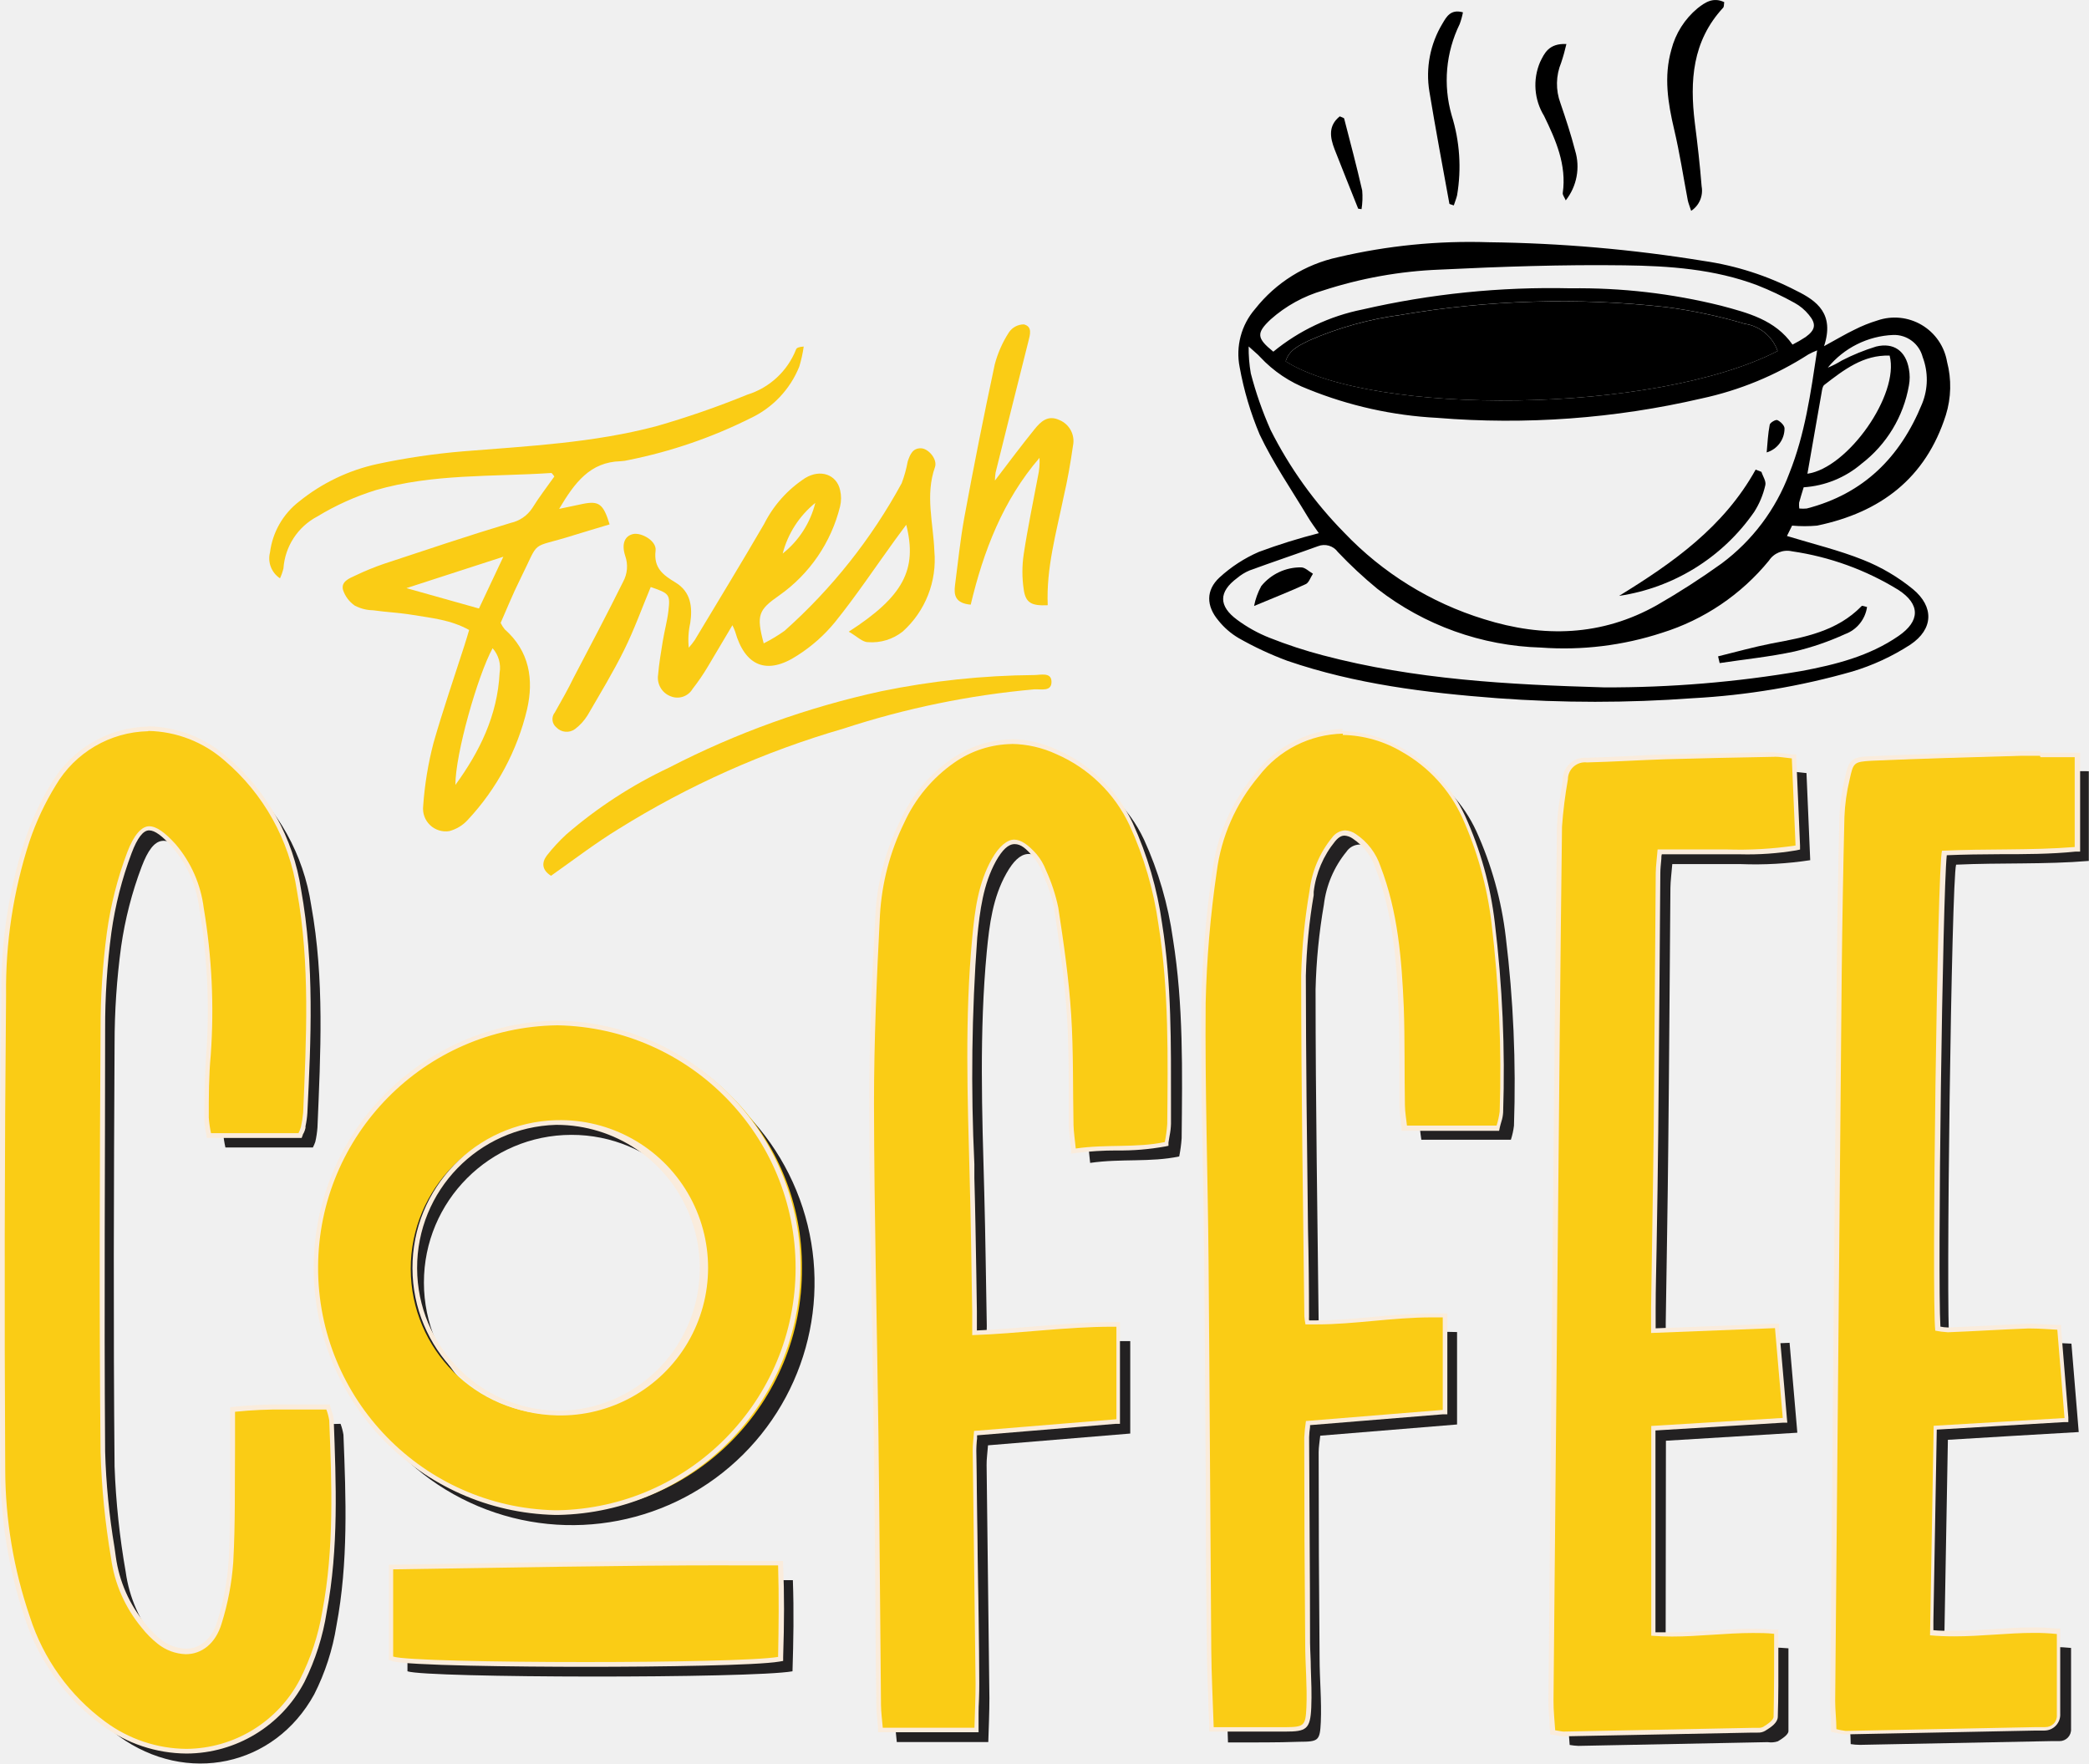
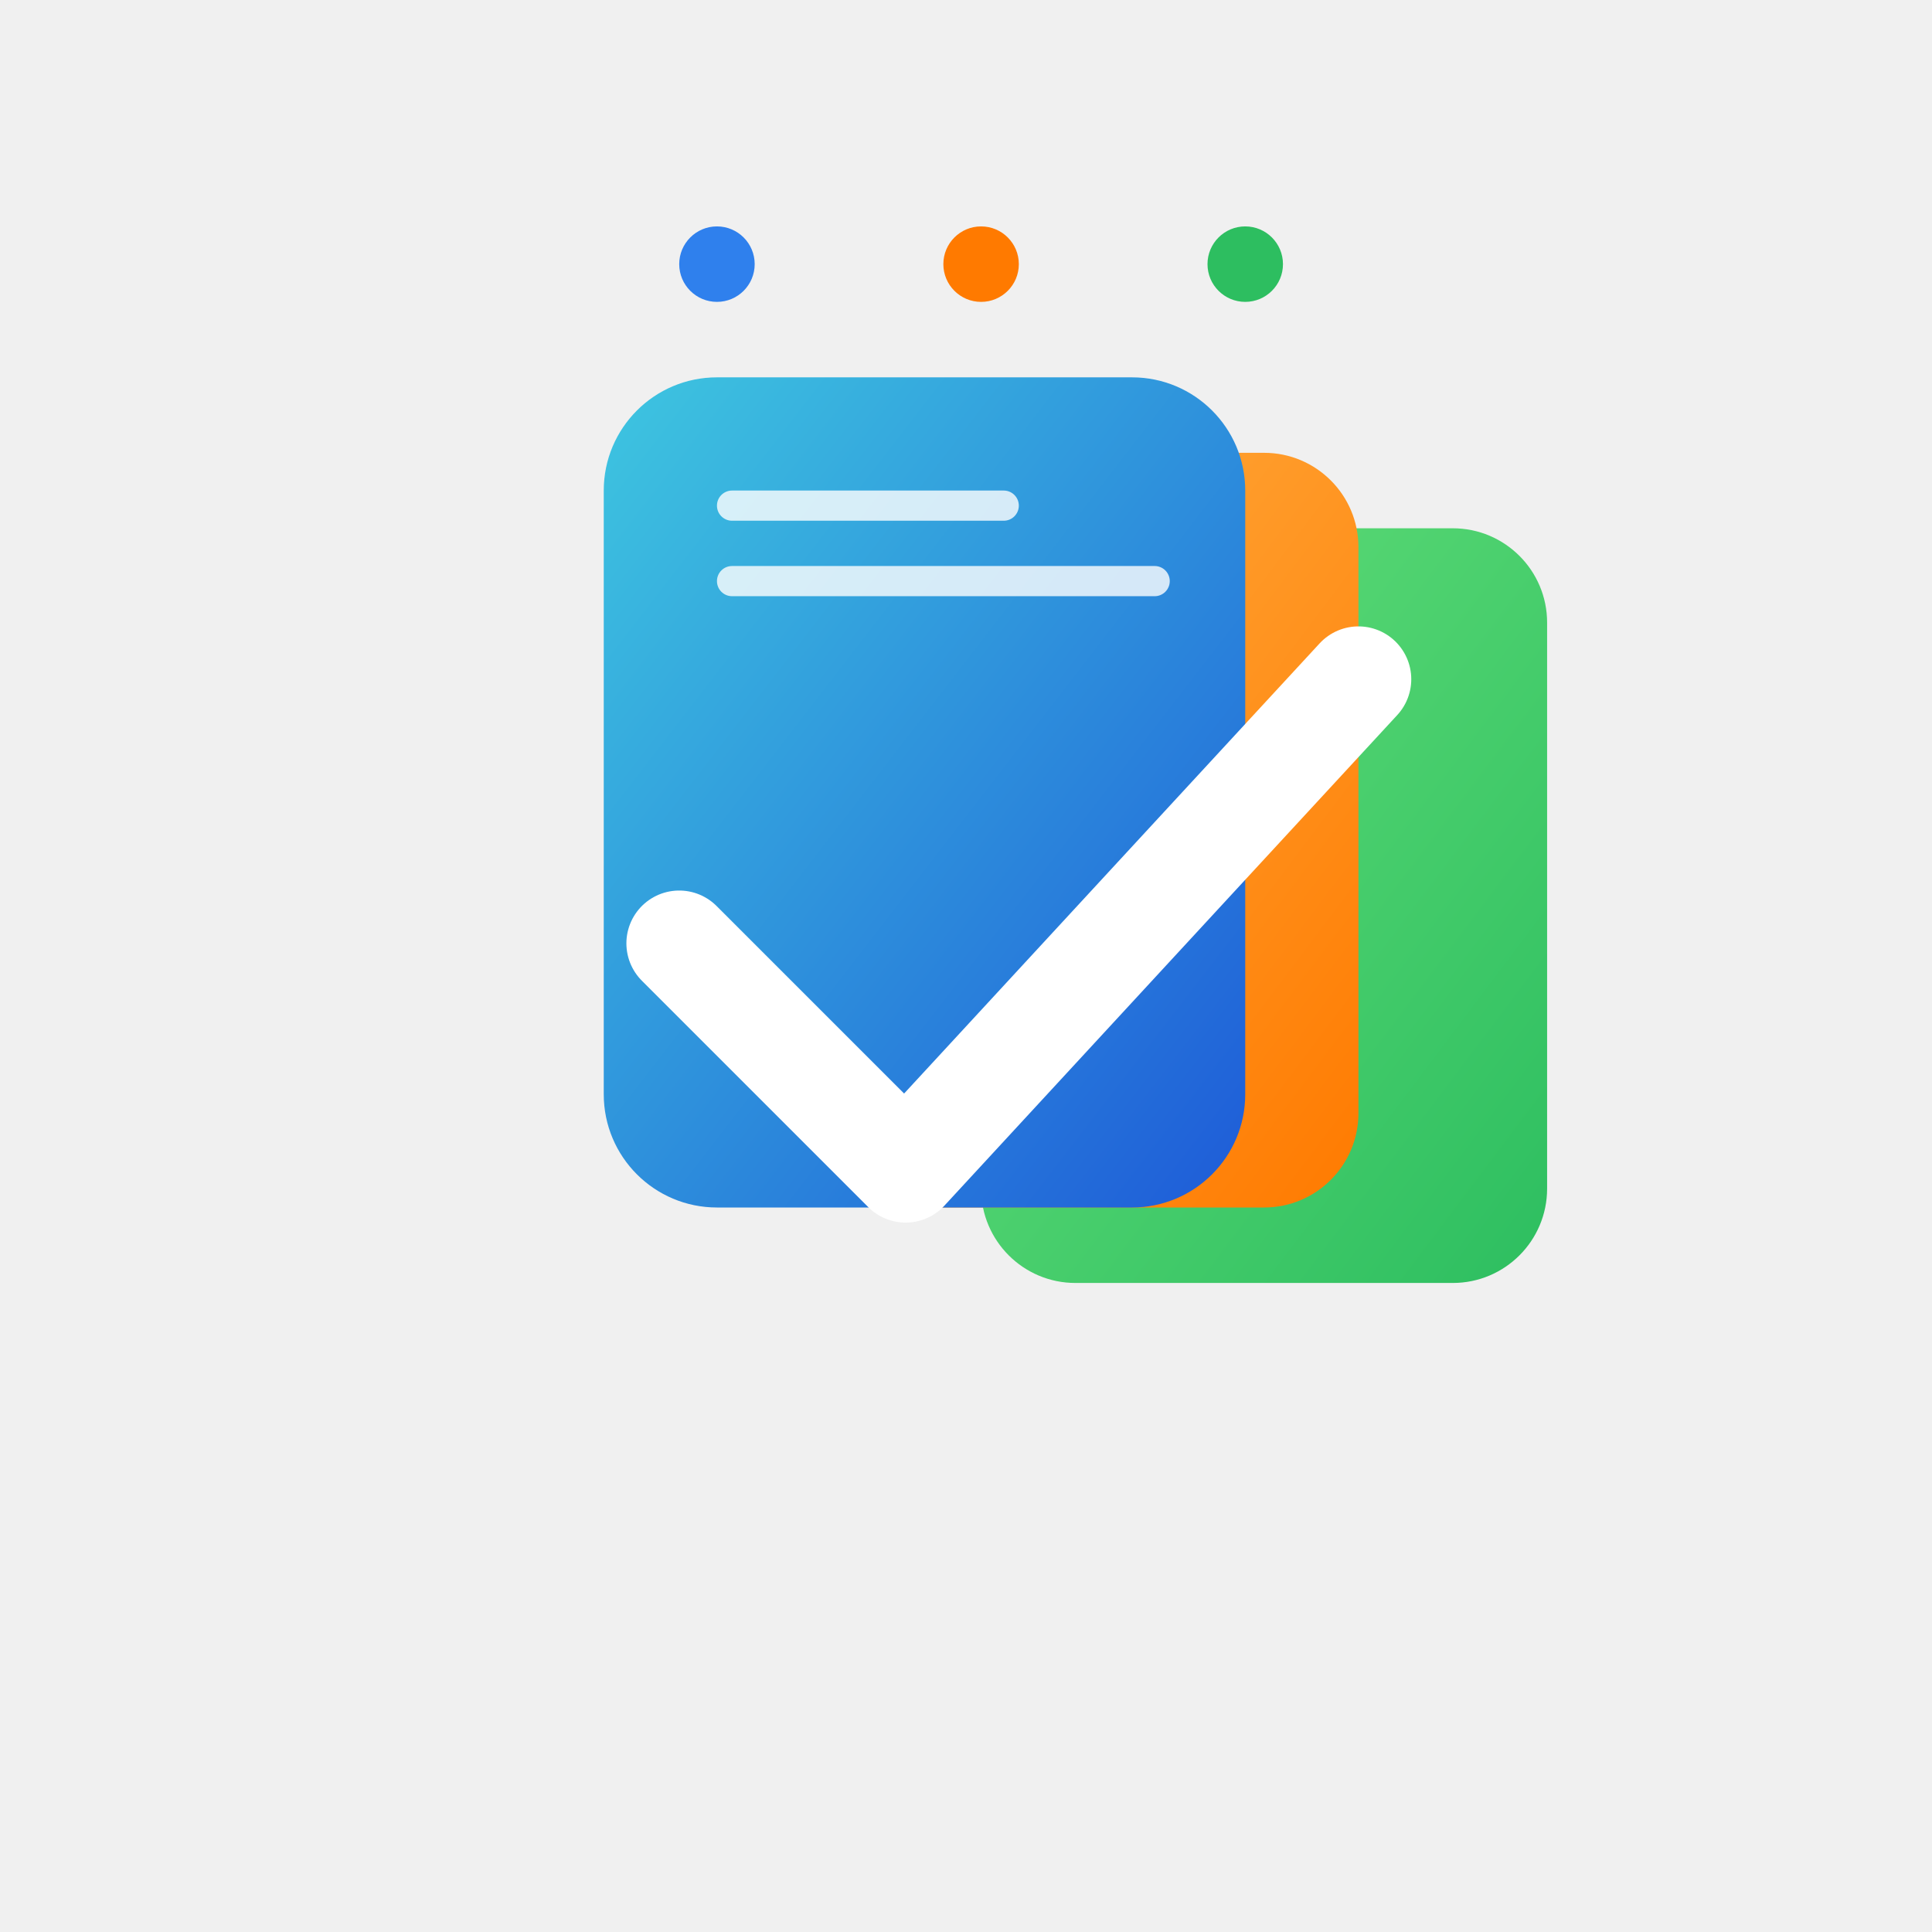
- <svg xmlns="http://www.w3.org/2000/svg" id="OBJECTS" viewBox="0 0 223.53 188.67">
+ <svg xmlns="http://www.w3.org/2000/svg" width="512" height="512" viewBox="0 0 512 512">
  <defs>
-     <style>.cls-1{fill:#232122;}.cls-1,.cls-2,.cls-4{fill-rule:evenodd;}.cls-2{fill:#facc15;}.cls-3{fill:#faecdc;}</style>
+     <linearGradient id="blueGrad" x1="0%" y1="0%" x2="100%" y2="100%">
+       <stop offset="0%" stop-color="#3EC6E0" />
+       <stop offset="100%" stop-color="#1E5BD8" />
+     </linearGradient>
+     <linearGradient id="orangeGrad" x1="0%" y1="0%" x2="100%" y2="100%">
+       <stop offset="0%" stop-color="#FFB347" />
+       <stop offset="100%" stop-color="#FF7A00" />
+     </linearGradient>
+     <linearGradient id="greenGrad" x1="0%" y1="0%" x2="100%" y2="100%">
+       <stop offset="0%" stop-color="#66E07A" />
+       <stop offset="100%" stop-color="#2DBE60" />
+     </linearGradient>
  </defs>
-   <path class="cls-1" d="M41.52,148.07H32.16a12,12,0,0,1-.25-1.66c0-2.23,0-4.46.21-6.68A65.91,65.91,0,0,0,31.37,124a12.87,12.87,0,0,0-3-6.81c-2.47-2.74-3.84-2.66-5.17.83A40.33,40.33,0,0,0,21,126.58,77.3,77.3,0,0,0,20.3,137c-.08,15.07-.14,30.14,0,45.21a82.55,82.55,0,0,0,1.19,11.27,14.78,14.78,0,0,0,3.28,7.45,10.43,10.43,0,0,0,1.72,1.73c2.78,2.07,5.82,1.17,6.82-2.17A28.64,28.64,0,0,0,34.52,194c.23-4.14.14-8.3.19-12.45,0-1.11,0-2.22,0-3.63,3.27-.39,6.49-.16,9.77-.28a6.23,6.23,0,0,1,.31,1.17c.27,6.83.53,13.67-.75,20.43a24.84,24.84,0,0,1-2.38,7.35c-4.26,7.75-13.68,9.69-20.88,4.49a22.56,22.56,0,0,1-8.06-11.21,49,49,0,0,1-2.58-15.76q-.17-25.38.09-50.77a51.08,51.08,0,0,1,2.5-16.45,28.71,28.71,0,0,1,2.81-6c4.25-6.63,12-7.69,18.07-2.63a22.65,22.65,0,0,1,7.73,13.9c1.43,7.89,1,15.82.67,23.76a10,10,0,0,1-.23,1.54A4.46,4.46,0,0,1,41.52,148.07Z" transform="translate(-8.04 -25.29)" />
-   <path class="cls-1" d="M139.44,211.73c-.09-3-.23-5.63-.25-8.28-.11-13.88-.17-27.76-.29-41.63-.09-9.2-.39-18.4-.31-27.59a114.44,114.44,0,0,1,1.17-13.95A19.86,19.86,0,0,1,144.27,110c4.15-4.92,9.81-5.9,15.38-2.71a15.46,15.46,0,0,1,6.36,6.93,38.11,38.11,0,0,1,3.15,11.31,130,130,0,0,1,.88,20.21,7.83,7.83,0,0,1-.33,1.5h-9.58a21.73,21.73,0,0,1-.23-2.19c-.05-3.49,0-7-.12-10.46-.21-5.12-.61-10.22-2.48-15.07a6.73,6.73,0,0,0-2.65-3.47,1.73,1.73,0,0,0-2.54.38,11,11,0,0,0-2.41,5.66,61.5,61.5,0,0,0-.89,9.07c0,12.16.21,24.33.34,36.5a8.34,8.34,0,0,0,.12.86c4.82.2,9.63-.88,14.68-.7v9.89l-14.64,1.2c-.06.63-.17,1.2-.17,1.77q0,11,.1,22c0,2.29.23,4.59.13,6.88-.09,2-.27,2.09-2.28,2.1C144.64,211.75,142.2,211.73,139.44,211.73Z" transform="translate(-8.04 -25.29)" />
-   <path class="cls-1" d="M113.6,169.69c5.25-.18,10.23-.95,15.38-.9v9.89l-15.22,1.26c-.06.83-.16,1.48-.15,2.12.09,8.32.21,16.62.3,24.94,0,1.53-.07,3.06-.12,4.69H104c-.07-.83-.19-1.62-.19-2.41-.1-9.57-.16-19.14-.28-28.72-.15-11.87-.45-23.74-.48-35.61,0-6.75.29-13.5.65-20.24a25.58,25.58,0,0,1,2.59-9.84,15.9,15.9,0,0,1,5.34-6.43,10.74,10.74,0,0,1,11-.91,15.46,15.46,0,0,1,7.82,7.59,38.36,38.36,0,0,1,3.1,10.64c1.13,7.07,1,14.2.93,21.33a15.89,15.89,0,0,1-.26,1.94c-3.08.65-6.2.21-9.53.69-.09-1-.21-1.75-.23-2.52-.09-3.94,0-7.88-.25-11.8s-.81-7.66-1.38-11.46a20.16,20.16,0,0,0-1.32-4,6.06,6.06,0,0,0-1-1.71c-1.91-2.24-3.32-2.08-4.78.51s-1.82,5.47-2.1,8.36c-.81,8.59-.51,17.19-.27,25.8.13,4.75.18,9.5.27,14.25C113.61,167.94,113.6,168.74,113.6,169.69Z" transform="translate(-8.04 -25.29)" />
-   <path class="cls-1" d="M186.27,201.86c4.41.36,8.75-.58,13.14-.2,0,3.11,0,6,0,8.86,0,.38-.68.82-1.13,1.09a2.28,2.28,0,0,1-1.09.09q-10.12.21-20.25.4A7.13,7.13,0,0,1,176,212c-.06-1-.19-2.1-.19-3.18q.22-25.15.48-50.31c.13-14.39.25-28.79.44-43.18a48.52,48.52,0,0,1,.62-5.06,1.83,1.83,0,0,1,2.05-1.82c2.82-.08,5.64-.26,8.45-.34q5.79-.16,11.58-.27c.57,0,1.15.1,1.91.17.13,3.11.26,6.11.4,9.32a39,39,0,0,1-7.4.42c-2.37,0-4.74,0-7.36,0-.08,1-.19,1.77-.2,2.55-.08,9.2-.13,18.4-.23,27.61-.06,6.3-.18,12.61-.27,18.92,0,.79,0,1.59,0,2.67l13.25-.53c.29,3.3.55,6.3.83,9.62l-14.06.86Z" transform="translate(-8.04 -25.29)" />
-   <path class="cls-1" d="M206.07,211.91c0-1-.13-2-.12-2.95q.35-39,.7-77.93.07-8.34.29-16.69a21.11,21.11,0,0,1,.55-4c.4-1.81.45-1.9,2.36-2,5.34-.23,10.68-.38,16-.53,1.83-.06,3.66,0,5.7,0v9.6c-4.67.39-9.47.18-14.2.4-.49,1.65-1.12,47.83-.71,51.36a9.06,9.06,0,0,0,1.41.17c2.82-.12,5.63-.3,8.45-.4,1,0,2,.07,3.19.12.27,3.21.51,6.21.78,9.46-4.75.27-9.23.54-14,.83-.14,7.48-.27,14.91-.4,22.41,4.72.45,9.13-.58,13.58-.14,0,3.06,0,5.86,0,8.66a1.23,1.23,0,0,1-1.24,1.31l-.89,0-20.47.4A6.78,6.78,0,0,1,206.07,211.91Z" transform="translate(-8.04 -25.29)" />
-   <path class="cls-1" d="M69.3,136.58a25.95,25.95,0,1,1-26,25.79A26,26,0,0,1,69.3,136.58ZM85,162.47A15.8,15.8,0,1,0,69.2,178.32,15.75,15.75,0,0,0,85,162.47Z" transform="translate(-8.04 -25.29)" />
-   <path class="cls-1" d="M92.84,204.12c-4.43.78-39.13.72-41.2,0v-9.34c13.76-.19,27.35-.51,41.24-.41C93,197.74,92.94,200.88,92.84,204.12Z" transform="translate(-8.04 -25.29)" />
-   <path class="cls-2" d="M28,212.67a15.11,15.11,0,0,1-8.85-2.95A22.85,22.85,0,0,1,11,198.38a49.28,49.28,0,0,1-2.6-15.83c-.1-16.33-.07-33.42.09-50.78A50.39,50.39,0,0,1,11,115.25a28.84,28.84,0,0,1,2.83-6.08,12.07,12.07,0,0,1,10.12-5.92,13,13,0,0,1,8.33,3.23,22.83,22.83,0,0,1,7.81,14c1.44,7.95,1.05,16,.67,23.82a9.13,9.13,0,0,1-.2,1.39l0,.18a2.15,2.15,0,0,1-.18.48l-.16.39H30.41l0-.21c0-.24-.08-.44-.12-.64a5.28,5.28,0,0,1-.13-1.07l0-1.31c0-1.77.05-3.59.19-5.38a66.15,66.15,0,0,0-.75-15.69,12.54,12.54,0,0,0-3-6.69c-1.14-1.26-2-1.85-2.65-1.85s-1.43.83-2.11,2.6a40.09,40.09,0,0,0-2.17,8.53,77.08,77.08,0,0,0-.67,10.4c-.08,13.63-.15,29.48,0,45.2a74.92,74.92,0,0,0,1,10.26l.15,1a14.51,14.51,0,0,0,3.22,7.32,10.32,10.32,0,0,0,1.68,1.69A4.87,4.87,0,0,0,27.92,202c1.67,0,3-1.16,3.59-3.1a27.47,27.47,0,0,0,1.22-6.47c.17-3,.17-6,.17-8.9,0-1.18,0-2.36,0-3.54,0-.75,0-1.49,0-2.33v-1.52l.22,0a47.08,47.08,0,0,1,5.42-.24h1.8c.86,0,1.71,0,2.57,0h.2l0,.19c0,.16.09.31.14.44a2.92,2.92,0,0,1,.18.78c.27,6.74.54,13.7-.75,20.49a25.64,25.64,0,0,1-2.41,7.43A14.06,14.06,0,0,1,28,212.67Z" transform="translate(-8.04 -25.29)" />
-   <path class="cls-3" d="M23.91,103.5a12.71,12.71,0,0,1,8.17,3.18,22.67,22.67,0,0,1,7.73,13.9c1.43,7.88,1,15.82.67,23.76a12,12,0,0,1-.24,1.54,3.87,3.87,0,0,1-.26.66H30.62a11.91,11.91,0,0,1-.24-1.67c0-2.22,0-4.46.21-6.68a66.35,66.35,0,0,0-.75-15.74,13,13,0,0,0-3-6.82c-1.15-1.27-2.06-1.93-2.84-1.93s-1.63.89-2.34,2.77a39.58,39.58,0,0,0-2.18,8.58,77.3,77.3,0,0,0-.68,10.43c-.09,15.06-.15,30.13,0,45.2A82.36,82.36,0,0,0,19.92,192a14.78,14.78,0,0,0,3.28,7.45,10.43,10.43,0,0,0,1.72,1.73,5.08,5.08,0,0,0,3,1.11c1.71,0,3.19-1.14,3.83-3.27A28.7,28.7,0,0,0,33,192.43c.23-4.14.15-8.3.19-12.45,0-1.11,0-2.21,0-3.63a46.49,46.49,0,0,1,5.39-.24h1.81c.86,0,1.71,0,2.57,0a6,6,0,0,1,.31,1.16c.27,6.83.54,13.68-.74,20.43A25.19,25.19,0,0,1,40.13,205,13.82,13.82,0,0,1,28,212.42a14.78,14.78,0,0,1-8.7-2.91,22.39,22.39,0,0,1-8.06-11.21A48.92,48.92,0,0,1,8.6,182.55q-.15-25.4.09-50.78a51.07,51.07,0,0,1,2.5-16.44,29.31,29.31,0,0,1,2.81-6,11.76,11.76,0,0,1,9.91-5.8m0-.5h0a12.3,12.3,0,0,0-10.33,6,29.55,29.55,0,0,0-2.86,6.13,51,51,0,0,0-2.53,16.61C8,149.13,8,166.22,8.1,182.55a49.73,49.73,0,0,0,2.61,15.91A23.08,23.08,0,0,0,19,209.92a15.29,15.29,0,0,0,9,3,14.3,14.3,0,0,0,12.61-7.65A25.7,25.7,0,0,0,43,197.76c1.29-6.81,1-13.79.75-20.54a3.25,3.25,0,0,0-.19-.85,3.62,3.62,0,0,1-.14-.43l-.1-.37h-.4c-.9,0-1.79,0-2.55,0H38.56a47.59,47.59,0,0,0-5.45.24l-.44.06v1.74c0,.84,0,1.58,0,2.33,0,1.17,0,2.35,0,3.53,0,2.92,0,5.94-.17,8.9a27.48,27.48,0,0,1-1.21,6.41c-.55,1.83-1.8,2.92-3.35,2.92a4.61,4.61,0,0,1-2.7-1,9.45,9.45,0,0,1-1.63-1.65,14.23,14.23,0,0,1-3.18-7.2l-.14-1a74.8,74.8,0,0,1-1-10.23c-.12-15.71,0-31.57,0-45.2a76.34,76.34,0,0,1,.67-10.36,39.63,39.63,0,0,1,2.16-8.48c.62-1.64,1.24-2.44,1.87-2.44s1.39.58,2.47,1.77a12.31,12.31,0,0,1,2.9,6.56,65.65,65.65,0,0,1,.75,15.63c-.14,1.8-.17,3.63-.19,5.4l0,1.3A5.13,5.13,0,0,0,30,146c0,.19.07.39.11.62l.06.43H40.32l.12-.32c0-.07.07-.15.1-.21a2.3,2.3,0,0,0,.19-.54l0-.18a9.47,9.47,0,0,0,.2-1.43c.38-7.81.77-15.9-.67-23.87a23.07,23.07,0,0,0-7.9-14.2A13.23,13.23,0,0,0,23.91,103Z" transform="translate(-8.04 -25.29)" />
-   <path class="cls-2" d="M137.67,210.44v-.24c0-1-.07-1.91-.1-2.82-.07-1.89-.14-3.68-.16-5.47q-.08-9.28-.12-18.58-.08-11.52-.17-23c0-3.38-.09-6.76-.15-10.14-.1-5.72-.21-11.64-.16-17.46a115.14,115.14,0,0,1,1.18-14,19.9,19.9,0,0,1,4.57-10.39,11.9,11.9,0,0,1,9.16-4.64,13.1,13.1,0,0,1,6.52,1.87,15.6,15.6,0,0,1,6.47,7A38.19,38.19,0,0,1,167.88,124a133.34,133.34,0,0,1,.88,20.25,3.93,3.93,0,0,1-.18,1c-.05.18-.11.37-.16.59l0,.2h-10l0-.22c0-.2,0-.4-.07-.61a13.54,13.54,0,0,1-.15-1.61c0-1.3,0-2.59,0-3.89,0-2.15,0-4.38-.09-6.57-.21-4.87-.56-10-2.47-15a6.49,6.49,0,0,0-2.55-3.35,2,2,0,0,0-1-.35,1.62,1.62,0,0,0-1.2.68,10.81,10.81,0,0,0-2.36,5.54l0,.38a59.62,59.62,0,0,0-.84,8.65c0,9,.12,18.16.23,27q.06,4.74.11,9.48a2.9,2.9,0,0,0,.06.43c0,.05,0,.12,0,.19l1,0c2,0,4-.19,6-.37s4.14-.38,6.27-.38l1.19,0h.24v10.37L148,177.62c0,.14,0,.28-.05.41a9.1,9.1,0,0,0-.1,1.13c0,7.35.05,14.69.1,22,0,.88,0,1.76.08,2.64.06,1.39.11,2.84.05,4.25-.1,2.18-.41,2.33-2.53,2.35h-7.88Z" transform="translate(-8.04 -25.29)" />
-   <path class="cls-3" d="M151.71,103.93a12.88,12.88,0,0,1,6.4,1.84,15.45,15.45,0,0,1,6.37,6.94,38.65,38.65,0,0,1,3.15,11.3,132.6,132.6,0,0,1,.88,20.22,9.1,9.1,0,0,1-.33,1.5h-9.59c-.07-.65-.21-1.42-.22-2.2-.06-3.48,0-7-.12-10.46-.22-5.11-.62-10.22-2.49-15.07a6.67,6.67,0,0,0-2.65-3.47,2.16,2.16,0,0,0-1.14-.39,1.83,1.83,0,0,0-1.39.77,11,11,0,0,0-2.41,5.67,62.91,62.91,0,0,0-.9,9.06c0,12.17.21,24.34.34,36.5a7.66,7.66,0,0,0,.12.86c.42,0,.83,0,1.25,0,4,0,8.07-.75,12.26-.75l1.18,0v9.9l-14.64,1.19a17.13,17.13,0,0,0-.18,1.77q0,11,.1,22c0,2.3.23,4.6.13,6.88-.09,2-.27,2.09-2.28,2.11h-7.64c-.1-3-.24-5.63-.26-8.28-.11-13.87-.17-27.75-.29-41.63-.08-9.19-.39-18.39-.31-27.59a114.79,114.79,0,0,1,1.18-14,19.77,19.77,0,0,1,4.51-10.26,11.66,11.66,0,0,1,9-4.55m0-.5a12.13,12.13,0,0,0-9.35,4.73,20.2,20.2,0,0,0-4.63,10.52,117.53,117.53,0,0,0-1.18,14c-.05,5.83.06,11.75.16,17.48.06,3.32.12,6.75.15,10.12q.1,11.49.17,23,0,9.33.12,18.65c0,1.8.09,3.59.16,5.49,0,.91.07,1.84.1,2.81v.48h8.13c2.23,0,2.68-.23,2.78-2.58.06-1.43,0-2.88-.05-4.28,0-.87-.07-1.76-.08-2.63,0-7.45-.08-15-.1-22a8.81,8.81,0,0,1,.1-1.1l0-.2,5.75-.47,8.48-.69.46,0V165.82l-.48,0-1.2,0c-2.14,0-4.25.19-6.3.38s-4,.37-6,.37l-.82,0a2.38,2.38,0,0,1,0-.37q0-4.72-.11-9.45c-.11-8.87-.22-18-.23-27.05a59.48,59.48,0,0,1,.84-8.63l0-.36a10.47,10.47,0,0,1,2.3-5.41c.45-.54.79-.6,1-.6a1.73,1.73,0,0,1,.88.32,6.19,6.19,0,0,1,2.45,3.22c1.89,4.91,2.24,10.06,2.45,14.91.09,2.19.09,4.41.09,6.57,0,1.29,0,2.59,0,3.88a13.67,13.67,0,0,0,.15,1.64c0,.21,0,.41.08.6l0,.45h10.44l.08-.39c.05-.22.11-.41.16-.59a3.81,3.81,0,0,0,.19-1,132.67,132.67,0,0,0-.89-20.29,38.37,38.37,0,0,0-3.19-11.45,16.06,16.06,0,0,0-6.57-7.15,13.31,13.31,0,0,0-6.65-1.91Z" transform="translate(-8.04 -25.29)" />
-   <path class="cls-2" d="M102.22,210.41l0-.23c0-.27,0-.54-.07-.8-.06-.56-.11-1.09-.12-1.63q-.06-5.72-.1-11.44-.07-8.64-.17-17.28-.09-6.41-.2-12.82c-.13-7.47-.27-15.2-.28-22.8,0-6.43.25-12.74.64-20.25a26,26,0,0,1,2.62-9.94A16,16,0,0,1,110,106.7a11.18,11.18,0,0,1,6.32-2.06,12.07,12.07,0,0,1,4.92,1.12,15.83,15.83,0,0,1,7.94,7.72,38,38,0,0,1,3.12,10.7c1,6.39,1,12.93.95,19.24v2.13a7.31,7.31,0,0,1-.15,1.25c0,.22-.08.46-.11.73l0,.17-.17,0a26.56,26.56,0,0,1-5.14.42,35.25,35.25,0,0,0-4.41.27l-.26,0,0-.26c0-.33-.07-.63-.1-.91-.07-.6-.12-1.11-.14-1.63,0-1.32,0-2.64,0-3.95,0-2.58,0-5.24-.21-7.84-.26-3.88-.82-7.78-1.37-11.44a14.89,14.89,0,0,0-1-3.2l-.29-.75a6.17,6.17,0,0,0-1-1.64c-.85-1-1.57-1.47-2.21-1.47s-1.43.64-2.17,1.94c-1.42,2.53-1.79,5.35-2.06,8.26a199.23,199.23,0,0,0-.32,24.29l0,1.48c.09,3.42.15,6.84.21,10.25l.06,4c0,.54,0,1.07,0,1.65v.65c2.14-.09,4.26-.26,6.31-.43,2.74-.23,5.57-.47,8.4-.47h.68v10.37l-15.25,1.26c0,.2,0,.39,0,.57,0,.48-.08.9-.08,1.31.05,3.72.09,7.43.14,11.14q.09,6.9.17,13.8c0,1,0,2.07-.07,3.16,0,.51,0,1,0,1.54v.25Z" transform="translate(-8.04 -25.29)" />
-   <path class="cls-3" d="M116.27,104.89a11.75,11.75,0,0,1,4.82,1.1,15.44,15.44,0,0,1,7.81,7.59,38.12,38.12,0,0,1,3.1,10.64c1.13,7.08,1,14.21.94,21.33a15.4,15.4,0,0,1-.26,1.94c-3.09.65-6.21.21-9.53.69-.1-1-.22-1.74-.24-2.52-.08-3.93,0-7.88-.25-11.79s-.8-7.66-1.38-11.47a18.94,18.94,0,0,0-1.32-4,6,6,0,0,0-1-1.71c-.89-1-1.67-1.56-2.4-1.56s-1.61.69-2.39,2.07c-1.46,2.59-1.82,5.48-2.09,8.36-.82,8.59-.51,17.2-.28,25.8.13,4.75.19,9.5.27,14.25,0,.8,0,1.6,0,2.54,5.11-.17,10-.9,15-.9h.43v9.9l-15.23,1.25c-.06.84-.16,1.48-.15,2.13.1,8.31.22,16.62.31,24.93,0,1.53-.08,3.06-.12,4.7h-9.81c-.07-.84-.18-1.62-.19-2.41-.1-9.58-.15-19.15-.27-28.72-.15-11.88-.46-23.75-.48-35.62,0-6.75.29-13.5.64-20.23a25.76,25.76,0,0,1,2.59-9.85,15.85,15.85,0,0,1,5.35-6.43,11,11,0,0,1,6.18-2m0-.5a11.49,11.49,0,0,0-6.46,2.1,16.23,16.23,0,0,0-5.51,6.63,25.87,25.87,0,0,0-2.64,10c-.4,7.51-.67,13.83-.65,20.26,0,7.6.15,15.33.28,22.8q.1,6.4.2,12.82c.07,5.76.12,11.61.17,17.27,0,3.82.06,7.63.1,11.45,0,.56.06,1.09.12,1.66,0,.26.05.52.07.79l0,.46h10.75l0-.49c0-.52,0-1,0-1.54,0-1.09.08-2.12.07-3.17,0-4.65-.11-9.28-.17-13.92q-.08-5.52-.14-11c0-.4,0-.81.08-1.28l0-.37,11-.91,3.83-.32.46,0V166.76H127c-2.84,0-5.68.24-8.43.47-2,.16-4,.33-6,.42v-.38c0-.58,0-1.12,0-1.66l-.06-4c-.06-3.37-.11-6.86-.21-10.28l0-1.48a200.7,200.7,0,0,1,.31-24.26c.28-2.89.64-5.68,2-8.16.69-1.22,1.32-1.82,2-1.82s1.23.47,2,1.39a5.71,5.71,0,0,1,.93,1.56c.09.25.19.5.29.75a14.31,14.31,0,0,1,1,3.14c.55,3.66,1.11,7.56,1.37,11.43.18,2.59.19,5.25.21,7.82,0,1.32,0,2.64,0,3.95,0,.54.08,1.08.14,1.66,0,.28.07.58.1.9l0,.52.52-.07a34.66,34.66,0,0,1,4.38-.27,26.77,26.77,0,0,0,5.18-.43l.34-.07,0-.35q.06-.39.12-.72a7.41,7.41,0,0,0,.15-1.29v-2.12c0-6.33.07-12.88-.95-19.28a38.48,38.48,0,0,0-3.15-10.78,16,16,0,0,0-8.06-7.83,12.24,12.24,0,0,0-5-1.15Z" transform="translate(-8.04 -25.29)" />
-   <path class="cls-2" d="M175.34,210.82a2.81,2.81,0,0,1-.5-.07l-.45-.08-.19,0,0-.2c0-.32,0-.66-.07-1-.06-.72-.12-1.46-.11-2.2q.18-20.87.39-41.74l.17-18.39q.16-16.69.35-33.37a24.26,24.26,0,0,1,.37-3.32c.09-.59.19-1.18.26-1.77a2.07,2.07,0,0,1,2.29-2c1.51,0,3-.11,4.51-.18,1.32-.06,2.63-.12,3.94-.16,3.86-.11,7.72-.19,11.58-.27h0a9.72,9.72,0,0,1,1.23.1l.69.08.22,0,.42,9.75-.21,0a30.74,30.74,0,0,1-6,.42h-1.47l-2.76,0h-4.38c0,.24,0,.48-.06.7-.06.58-.11,1.09-.12,1.6l-.09,11.75q-.06,7.94-.13,15.85c0,4.17-.11,8.34-.18,12.51,0,2.14-.07,4.28-.1,6.41,0,.54,0,1.07,0,1.68v.73l13.23-.52.88,10.11-14.09.86v22c.61,0,1.25.07,2,.07,1.44,0,2.91-.1,4.33-.19s2.89-.19,4.35-.19c.82,0,1.57,0,2.29.09l.23,0v2.44c0,2.3,0,4.48-.06,6.66,0,.49-.64.93-1.24,1.3a1.27,1.27,0,0,1-.66.14h-.52l-20.29.4Z" transform="translate(-8.04 -25.29)" />
-   <path class="cls-3" d="M197.94,106.26c.55,0,1.11.11,1.83.18.13,3.1.26,6.11.4,9.32a40.7,40.7,0,0,1-7.4.42l-2.75,0h-4.61c-.08,1-.19,1.77-.2,2.54-.08,9.21-.13,18.41-.22,27.61-.07,6.31-.19,12.61-.28,18.92,0,.8,0,1.6,0,2.67l13.26-.52c.28,3.3.54,6.29.83,9.61l-14.07.86v22.44c.73.06,1.47.09,2.2.09,2.9,0,5.78-.38,8.68-.38.75,0,1.51,0,2.27.09,0,3.12,0,6-.06,8.86,0,.39-.67.82-1.12,1.1a1.12,1.12,0,0,1-.53.1h-.57l-20.24.4h0c-.21,0-.43-.07-.91-.14-.06-1-.19-2.11-.18-3.18q.23-25.16.47-50.31c.14-14.4.26-28.8.44-43.19a48.55,48.55,0,0,1,.63-5.06,1.83,1.83,0,0,1,2.05-1.82c2.82-.07,5.63-.25,8.45-.34,3.85-.11,7.71-.19,11.57-.26h.08m0-.5h-.09c-4.67.08-8.24.17-11.58.26-1.32,0-2.64.1-4,.16-1.47.07-3,.14-4.48.18a2.34,2.34,0,0,0-2.54,2.27c-.07.58-.16,1.17-.26,1.74a25,25,0,0,0-.37,3.36c-.14,11.15-.25,22.48-.35,33.44l-.09,9.75-.08,8.08q-.19,21.12-.39,42.23c0,.76.05,1.51.11,2.23,0,.33,0,.66.07,1l0,.4.4.06.44.08a2.76,2.76,0,0,0,.54.07l20.27-.4h.56a1.45,1.45,0,0,0,.78-.18c.7-.42,1.35-.89,1.37-1.5.07-2.19.07-4.37.06-6.67v-2.67l-.46,0c-.73-.06-1.48-.09-2.31-.09-1.46,0-2.94.1-4.37.19s-2.88.19-4.31.19c-.6,0-1.16,0-1.7,0V178.35l9.06-.55,4.54-.28.51,0-.05-.51-.29-3.44-.54-6.18,0-.47-.47,0-12.74.5v-.47c0-.61,0-1.14,0-1.67,0-2.15.07-4.29.1-6.43.07-4.1.14-8.33.18-12.49q.07-7.93.13-15.85l.09-11.76c0-.5.06-1,.11-1.57,0-.16,0-.32.05-.48H190l2.76,0h1.47a31.24,31.24,0,0,0,6-.42l.42-.09,0-.42-.19-4.49-.21-4.84,0-.43-.43,0-.69-.08a9.88,9.88,0,0,0-1.19-.1Z" transform="translate(-8.04 -25.29)" />
-   <path class="cls-2" d="M205.48,210.82a2.46,2.46,0,0,1-.52-.09l-.47-.11-.19,0v-.19c0-.34,0-.67,0-1,0-.68-.08-1.33-.08-2q.34-39,.7-77.92c.06-6,.15-11.41.29-16.7a22,22,0,0,1,.56-4c.43-2,.6-2.09,2.6-2.18,5.52-.24,11.1-.39,16-.53.68,0,1.36,0,2,0l3.91,0v10.09h-.23c-2.71.23-5.49.25-8.19.28-1.91,0-3.89,0-5.83.12-.48,3.39-1.06,46.2-.68,50.89l.24,0a4.7,4.7,0,0,0,.84.1c1.39-.05,2.69-.12,4-.18,1.51-.08,3-.16,4.54-.22h.42c.55,0,1.11,0,1.7.07l1.09.06h.22l.81,9.92-14.05.84-.39,21.95c.74.06,1.51.09,2.35.09,1.46,0,2.91-.09,4.32-.18s2.8-.19,4.19-.19a24.16,24.16,0,0,1,2.49.12l.22,0v2.68c0,2.14,0,4.18,0,6.21a1.47,1.47,0,0,1-1.47,1.55h-.12c-.26,0-.52,0-.78,0l-20.47.41Z" transform="translate(-8.04 -25.29)" />
-   <path class="cls-3" d="M226.38,106.31l3.66,0v9.61c-4.68.38-9.48.17-14.2.4-.5,1.64-1.12,47.82-.72,51.35a9.33,9.33,0,0,0,1.32.17h.1c2.81-.11,5.63-.29,8.45-.4h.41c.88,0,1.77.08,2.78.13.26,3.21.51,6.2.77,9.45l-14,.83c-.13,7.49-.26,14.91-.39,22.42.87.08,1.74.11,2.6.11,2.91,0,5.72-.37,8.51-.37a22.51,22.51,0,0,1,2.46.12c0,3,0,5.86,0,8.66a1.21,1.21,0,0,1-1.24,1.3c-.29,0-.59,0-.88,0l-20.47.41h0a7.88,7.88,0,0,1-1-.19c0-1-.13-2-.13-3q.34-39,.7-77.92.09-8.35.29-16.7a20.44,20.44,0,0,1,.56-4c.39-1.8.44-1.89,2.36-2,5.33-.23,10.67-.38,16-.53.68,0,1.36,0,2,0m0-.5c-.69,0-1.38,0-2.06,0-4.93.14-10.53.3-16,.54-2.11.09-2.37.31-2.82,2.37a21.46,21.46,0,0,0-.57,4c-.14,5.28-.23,10.75-.29,16.7q-.36,39-.7,77.93c0,.66,0,1.31.08,2,0,.32,0,.64,0,1l0,.39.38.08.46.1a2.28,2.28,0,0,0,.59.1l20.49-.41c.27,0,.54,0,.81,0h.1a1.7,1.7,0,0,0,1.7-1.8c0-2,0-4.05,0-6.18v-2.94l-.45,0a24.42,24.42,0,0,0-2.51-.12c-1.4,0-2.83.1-4.21.19s-2.85.18-4.3.18c-.74,0-1.43,0-2.1-.07l0-1,.36-20.46,13.57-.8.51,0,0-.51-.48-5.88-.29-3.57,0-.44-.44,0-1.08-.06c-.6,0-1.16-.07-1.72-.07H225c-1.52.06-3,.14-4.56.22l-3.89.18h-.08a4.46,4.46,0,0,1-.8-.09h0c-.32-5.36.23-46,.68-50.44,1.86-.08,3.76-.1,5.6-.11,2.7,0,5.5,0,8.21-.28l.46,0V105.83h-4.16Z" transform="translate(-8.04 -25.29)" />
-   <path class="cls-2" d="M67.44,187.18a26.2,26.2,0,0,1,.17-52.39h.16a26.18,26.18,0,0,1,18.57,7.85,25.73,25.73,0,0,1,7.51,18.41A26,26,0,0,1,67.7,187.18Zm.11-41.74a15.6,15.6,0,1,0,.08,0v-.25Z" transform="translate(-8.04 -25.29)" />
-   <path class="cls-3" d="M67.61,135h.15a25.95,25.95,0,0,1-.06,51.89h-.26A25.95,25.95,0,0,1,67.61,135m0,41.74a15.8,15.8,0,1,0,0-31.59h-.09a15.8,15.8,0,0,0,.12,31.59m0-42.24h0a26.45,26.45,0,0,0-.18,52.89h.27a26.45,26.45,0,0,0,.07-52.89Zm0,41.74a15.3,15.3,0,0,1-.11-30.59h.08a15.33,15.33,0,0,1,10.86,26.13,15.16,15.16,0,0,1-10.83,4.46Z" transform="translate(-8.04 -25.29)" />
-   <path class="cls-2" d="M70.71,203.39c-9.47,0-19.53-.19-20.69-.6l-.16-.06V193h.24l9-.14c8.79-.15,17.88-.29,26.91-.29h5.54v.25c.09,3.07.08,6.09,0,9.79v.21l-.2,0C89,203.24,78.76,203.39,70.71,203.39Z" transform="translate(-8.04 -25.29)" />
-   <path class="cls-3" d="M86,192.79h5.3c.1,3.4.06,6.55,0,9.79-2.14.37-11.39.55-20.59.55-9.8,0-19.54-.2-20.6-.59v-9.33c12-.17,23.88-.43,35.93-.43m0-.5c-9,0-18.1.14-26.89.29l-9,.14h-.49V202.9l.33.12c1.35.49,13.69.62,20.77.62,8.06,0,18.31-.15,20.68-.56l.4-.07v-.41c.12-3.71.13-6.74,0-9.81v-.48H86Z" transform="translate(-8.04 -25.29)" />
-   <path class="cls-2" d="M38,87.17a2.56,2.56,0,0,1-1.07-2.77,8.18,8.18,0,0,1,3.13-5.46,20.06,20.06,0,0,1,8.35-4,73.18,73.18,0,0,1,9.22-1.36c6.94-.56,13.92-.9,20.69-2.7A95.59,95.59,0,0,0,88,67.52a8.22,8.22,0,0,0,5.22-4.84c.06-.17.29-.27.82-.31a13.83,13.83,0,0,1-.48,2.16,10.39,10.39,0,0,1-5.24,5.52,51.94,51.94,0,0,1-13,4.46,4.36,4.36,0,0,1-.87.13c-3.27.09-4.91,2.28-6.58,5.1l2.57-.54c1.68-.33,2.16,0,2.83,2.2-1.31.4-2.63.78-3.94,1.19-4.75,1.5-3.41.23-5.67,4.76-.76,1.52-1.39,3.1-2.05,4.59a3.46,3.46,0,0,0,.44.69c2.64,2.33,3.12,5.36,2.39,8.55A26.2,26.2,0,0,1,58.11,113a4.07,4.07,0,0,1-2,1.22,2.43,2.43,0,0,1-2.79-2.67,36.89,36.89,0,0,1,1.11-6.78c1-3.49,2.18-6.92,3.29-10.37.18-.55.34-1.1.52-1.7-2-1.11-4.06-1.28-6.08-1.62-1.39-.23-2.8-.29-4.2-.49A4.37,4.37,0,0,1,46,90.09a3.29,3.29,0,0,1-1.26-1.69c-.22-.88.66-1.22,1.33-1.53a28.42,28.42,0,0,1,3.08-1.26c4.5-1.49,9-3,13.54-4.37A3.71,3.71,0,0,0,65,79.65c.73-1.18,1.59-2.29,2.36-3.38-.17-.19-.26-.38-.34-.37-6.28.42-12.64.06-18.76,1.83A28,28,0,0,0,42,80.55a6.82,6.82,0,0,0-3.63,5.56A5.62,5.62,0,0,1,38,87.17Zm18.76,22.12c2.61-3.58,4.51-7.45,4.74-12a3.16,3.16,0,0,0-.75-2.64C59.15,97.58,56.75,106,56.77,109.29ZM61.9,84.86,51.53,88.22l7.76,2.18C60.08,88.71,60.89,87,61.9,84.86Z" transform="translate(-8.04 -25.29)" />
-   <path class="cls-2" d="M98.86,92.88c5.85-3.77,7.36-6.65,6.15-11.44l-1.21,1.64c-2.13,2.94-4.17,6-6.43,8.8a16.88,16.88,0,0,1-4,3.54c-3.26,2.14-5.61,1.17-6.67-2.56a6.41,6.41,0,0,0-.29-.67c-.94,1.59-1.78,3-2.66,4.48A22.8,22.8,0,0,1,82.15,99a1.89,1.89,0,0,1-2.33.8,2.12,2.12,0,0,1-1.36-2.32c.1-1.19.3-2.36.49-3.53s.48-2.18.61-3.28c.21-1.79.11-1.88-1.89-2.57-.94,2.25-1.76,4.55-2.84,6.73-1.18,2.39-2.57,4.67-3.92,7a5.52,5.52,0,0,1-1.34,1.47,1.52,1.52,0,0,1-2-.18,1.14,1.14,0,0,1-.16-1.6c.69-1.23,1.4-2.45,2-3.7C71.2,94.41,73,91,74.71,87.55a3.4,3.4,0,0,0,.23-2.78c-.44-1.35,0-2.16.86-2.34s2.52.72,2.39,1.78c-.23,1.88.83,2.62,2.15,3.42,1.63,1,1.81,2.61,1.56,4.32a8.16,8.16,0,0,0-.16,2.64,7.12,7.12,0,0,0,.64-.81c2.48-4.13,5-8.26,7.42-12.42a12.66,12.66,0,0,1,4.4-4.92c1.65-1,3.37-.35,3.73,1.28a3.74,3.74,0,0,1,0,1.76A16.46,16.46,0,0,1,91.42,89c-2.21,1.54-2.48,2.09-1.66,5.13A16.73,16.73,0,0,0,92,92.78,58.76,58.76,0,0,0,104.52,77a13.19,13.19,0,0,0,.65-2.34c.24-.69.51-1.46,1.47-1.4.77.06,1.72,1.17,1.45,2-1.07,3-.18,6-.07,9a10.33,10.33,0,0,1-3.38,8.6A5.31,5.31,0,0,1,100.91,94C100.32,94,99.74,93.38,98.86,92.88ZM95.28,79.1a10.3,10.3,0,0,0-3.49,5.42A10,10,0,0,0,95.28,79.1Z" transform="translate(-8.04 -25.29)" />
-   <path class="cls-2" d="M114.5,76.71c1.52-2,2.84-3.76,4.23-5.48.66-.82,1.42-1.57,2.66-1A2.43,2.43,0,0,1,122.85,73c-.26,1.83-.58,3.66-1,5.47-.79,3.83-1.87,7.62-1.7,11.58-1.74.08-2.37-.25-2.57-1.7a12.74,12.74,0,0,1,0-3.75c.42-2.79,1-5.55,1.52-8.32a7.21,7.21,0,0,0,.17-2c-3.92,4.55-6,10-7.36,15.71-1.64-.15-1.82-1-1.68-2.08.32-2.42.56-4.87,1-7.27,1-5.46,2.09-10.92,3.25-16.35a11.86,11.86,0,0,1,1.52-3.44A1.93,1.93,0,0,1,117.6,60c.94.24.66,1.1.47,1.86-1.18,4.66-2.34,9.34-3.5,14A6.56,6.56,0,0,0,114.5,76.71Z" transform="translate(-8.04 -25.29)" />
-   <path class="cls-2" d="M67,119c-1-.64-1-1.41-.46-2.15a18.92,18.92,0,0,1,2.1-2.28,48.36,48.36,0,0,1,11-7.15,92,92,0,0,1,22.71-8.17,84.65,84.65,0,0,1,16.34-1.73c.68,0,1.79-.32,1.86.63.08,1.21-1.13.85-1.84.9a91.75,91.75,0,0,0-20.41,4.2A96.05,96.05,0,0,0,74.21,114C71.78,115.49,69.49,117.24,67,119Z" transform="translate(-8.04 -25.29)" />
-   <path class="cls-4" d="M203.22,62.33c1.43-.78,2.31-1.31,3.23-1.75a15,15,0,0,1,2.48-1A5.68,5.68,0,0,1,216.38,64a10.36,10.36,0,0,1-.13,5.71c-2.16,6.77-7,10.41-13.77,11.82a14.69,14.69,0,0,1-2.68,0l-.55,1.11c2.81.86,5.57,1.52,8.16,2.56a20.19,20.19,0,0,1,5.32,3.13c2.28,1.89,2.2,4.28-.28,5.94a24.13,24.13,0,0,1-6.2,2.87A77.2,77.2,0,0,1,189.16,100a142.8,142.8,0,0,1-20.89,0c-7.63-.58-15.21-1.51-22.47-4a35.47,35.47,0,0,1-5.23-2.44,7.9,7.9,0,0,1-2.16-1.88c-1.3-1.54-1.35-3.23.11-4.59a15.18,15.18,0,0,1,4.23-2.75,63.79,63.79,0,0,1,6.41-2c-.41-.6-.83-1.15-1.18-1.74-1.75-2.92-3.7-5.75-5.15-8.81a34.2,34.2,0,0,1-2.14-7.2,7.33,7.33,0,0,1,1.65-6.24,15.44,15.44,0,0,1,8.88-5.54,61.57,61.57,0,0,1,16.12-1.6,154.56,154.56,0,0,1,23,2,31.18,31.18,0,0,1,9.9,3.18C202.49,57.49,204.35,58.89,203.22,62.33Zm-.74.45a7.27,7.27,0,0,0-.93.43,34.61,34.61,0,0,1-11.45,4.72A91.83,91.83,0,0,1,161.82,70,42.61,42.61,0,0,1,148,66.93a13.63,13.63,0,0,1-5.12-3.44c-.25-.29-.57-.52-1.23-1.13a15.6,15.6,0,0,0,.23,2.88A39.11,39.11,0,0,0,144,71.3a43.65,43.65,0,0,0,7.89,11,34.76,34.76,0,0,0,14.94,9.24c6.36,2,12.6,1.83,18.51-1.5a81.17,81.17,0,0,0,6.91-4.45,21.28,21.28,0,0,0,7.25-9.65C201.18,71.74,201.79,67.36,202.48,62.78Zm-22.8,36.06a122.52,122.52,0,0,0,21.12-1.75c3.64-.68,7.26-1.59,10.39-3.75,2.31-1.59,2.35-3.38,0-4.92a29.94,29.94,0,0,0-11.4-4.14,2.33,2.33,0,0,0-2.47,1A24,24,0,0,1,185.88,93a33.73,33.73,0,0,1-12.95,1.58,29.93,29.93,0,0,1-17.5-6.28,46.31,46.31,0,0,1-4.23-3.94,1.81,1.81,0,0,0-2.15-.62c-2.43.88-4.88,1.7-7.31,2.59a5.16,5.16,0,0,0-1.32.81c-2,1.48-2,3,0,4.47a15.2,15.2,0,0,0,3.48,1.93,50,50,0,0,0,5.7,1.87C159.4,98,169.46,98.55,179.68,98.84Zm18.57-36a4.4,4.4,0,0,0-3.52-2.91,53.62,53.62,0,0,0-8.45-1.79,101.66,101.66,0,0,0-28.35.84,36.63,36.63,0,0,0-9.8,2.73c-1,.5-2.17,1-2.52,2.24C154.86,69.81,185.1,69.62,198.25,62.85Zm1.6-.68a13.67,13.67,0,0,0,1.4-.81c1.05-.76,1.17-1.39.34-2.38a5.16,5.16,0,0,0-1.52-1.27,33.3,33.3,0,0,0-4-1.89c-4.58-1.73-9.42-2.07-14.23-2.13-6.59-.09-13.19.14-19.77.46a46.11,46.11,0,0,0-12.45,2.23A14.51,14.51,0,0,0,144,59.47c-1.55,1.46-1.5,2,.29,3.45a21.8,21.8,0,0,1,9.52-4.51,89.82,89.82,0,0,1,22.28-2.27A63.16,63.16,0,0,1,192.2,58C195.05,58.76,198,59.51,199.85,62.17Zm10.39,1.18c-2.82-.1-4.9,1.52-7,3.14-.19.15-.23.53-.28.81-.52,2.89-1,5.78-1.52,8.69C205.76,75.37,211.31,67.51,210.24,63.35Zm-9.67,16.36a4,4,0,0,0,.8,0c6.08-1.57,10-5.48,12.34-11.21a6.83,6.83,0,0,0,.06-5,3.15,3.15,0,0,0-3.15-2.36,9.54,9.54,0,0,0-7,3.5,9.94,9.94,0,0,0,1.49-.76,22.38,22.38,0,0,1,3.68-1.5c1.89-.46,3.18.48,3.51,2.41a4.73,4.73,0,0,1,0,1.76,13.47,13.47,0,0,1-5.07,8.37,10.58,10.58,0,0,1-6.19,2.52c-.2.66-.36,1.15-.49,1.65A3.22,3.22,0,0,0,200.57,79.71Z" transform="translate(-8.04 -25.29)" />
-   <path class="cls-4" d="M189,47.85c-.16-.49-.29-.8-.36-1.12-.48-2.53-.87-5.09-1.46-7.59-.67-2.84-1.12-5.66-.3-8.53a8.48,8.48,0,0,1,2.8-4.43c.8-.63,1.67-1.23,2.86-.66-.05.25,0,.51-.15.63-3.26,3.55-3.55,7.79-3,12.27.29,2.26.55,4.54.73,6.81A2.58,2.58,0,0,1,189,47.85Z" transform="translate(-8.04 -25.29)" />
-   <path class="cls-4" d="M163.6,47.27c-.35-.13-.47-.14-.47-.18-.73-4-1.48-8-2.14-12a10.7,10.7,0,0,1,1.4-7.28c.43-.73.88-1.57,2.19-1.2a8.05,8.05,0,0,1-.35,1.26,13.64,13.64,0,0,0-.86,9.75,18.33,18.33,0,0,1,.58,8.58C163.87,46.54,163.73,46.87,163.6,47.27Z" transform="translate(-8.04 -25.29)" />
-   <path class="cls-4" d="M175.65,30a20.42,20.42,0,0,1-.56,2,5.91,5.91,0,0,0-.08,4.32c.57,1.67,1.13,3.36,1.57,5.07a5.84,5.84,0,0,1-1,5.34c-.14-.34-.35-.58-.32-.79.43-3-.74-5.66-2-8.25a6.3,6.3,0,0,1-.43-5.75C173.29,31,173.76,29.91,175.65,30Z" transform="translate(-8.04 -25.29)" />
-   <path class="cls-4" d="M153.37,47.62c-.84-2.11-1.69-4.22-2.52-6.34-.5-1.29-.7-2.54.55-3.54.23.11.44.15.47.24.66,2.56,1.34,5.11,1.93,7.69a8.27,8.27,0,0,1-.07,2Z" transform="translate(-8.04 -25.29)" />
-   <path class="cls-4" d="M181.29,89.05c5.74-3.53,11.2-7.36,14.61-13.51l.62.24c.15.49.53,1,.41,1.45a8.92,8.92,0,0,1-1.19,2.84A21.42,21.42,0,0,1,181.29,89.05Z" transform="translate(-8.04 -25.29)" />
-   <path class="cls-4" d="M197.08,73.7c.09-1,.14-2,.32-2.93,0-.24.64-.61.82-.53.33.15.76.56.77.88A2.67,2.67,0,0,1,197.08,73.7Z" transform="translate(-8.04 -25.29)" />
-   <path class="cls-4" d="M191.88,95.52c1.91-.47,3.8-1,5.73-1.38,3.51-.65,7-1.29,9.63-4,0-.06.26,0,.58.1a3.65,3.65,0,0,1-2.35,2.9A29.2,29.2,0,0,1,200.05,95c-2.64.57-5.35.84-8,1.24C192,96,191.93,95.76,191.88,95.52Z" transform="translate(-8.04 -25.29)" />
-   <path class="cls-4" d="M142.23,90.13A7.37,7.37,0,0,1,143,88a5.4,5.4,0,0,1,4.27-2c.42,0,.84.44,1.26.68-.26.38-.44,1-.81,1.13C146.1,88.56,144.4,89.22,142.23,90.13Z" transform="translate(-8.04 -25.29)" />
-   <path class="cls-4" d="M160.32,61.23l-1.76,2.13a3.76,3.76,0,0,0,2.94.18c2.75-.61,5.49-1.26,8.25-1.78,2.18-.42,2.39-.23,3.46,2.14,1.19-.44,2.44-.83,3.64-1.33a20,20,0,0,1,8.36-2h.44c2.52,0,3.74.57,3,3.93L187.18,62a21.43,21.43,0,0,0-3.28.29c-2.67.63-5.3,1.4-8,2.12-.29.07-.56.18-.85.25-2.54.6-3,.36-4.13-2.22l-4.44,1.09c-1.87.45-3.74.93-5.61,1.37a4.89,4.89,0,0,1-1.32.13c-1.41-.07-2.15-.69-2.13-1.76C157.49,62,158.59,61.14,160.32,61.23Z" transform="translate(-8.04 -25.29)" />
-   <path class="cls-4" d="M198.25,62.85a4.4,4.4,0,0,0-3.52-2.91,53.62,53.62,0,0,0-8.45-1.79,101.66,101.66,0,0,0-28.35.84,36.63,36.63,0,0,0-9.8,2.73c-1,.5-2.17,1-2.52,2.24C154.86,69.81,185.1,69.62,198.25,62.85Z" transform="translate(-8.04 -25.29)" />
+   <rect x="260" y="140" width="150" height="200" rx="25" fill="url(#greenGrad)" />
+   <rect x="210" y="120" width="150" height="200" rx="25" fill="url(#orangeGrad)" />
+   <rect x="160" y="100" width="170" height="220" rx="30" fill="url(#blueGrad)" />
+   <rect x="190" y="130" width="80" height="8" rx="4" fill="white" opacity="0.8" />
+   <rect x="190" y="150" width="120" height="8" rx="4" fill="white" opacity="0.8" />
+   <path d="M180 250 L240 310 L360 180" stroke="white" stroke-width="28" fill="none" stroke-linecap="round" stroke-linejoin="round" />
+   <circle cx="190" cy="70" r="10" fill="#2F80ED" />
+   <circle cx="260" cy="70" r="10" fill="#FF7A00" />
+   <circle cx="330" cy="70" r="10" fill="#2DBE60" />
</svg>
